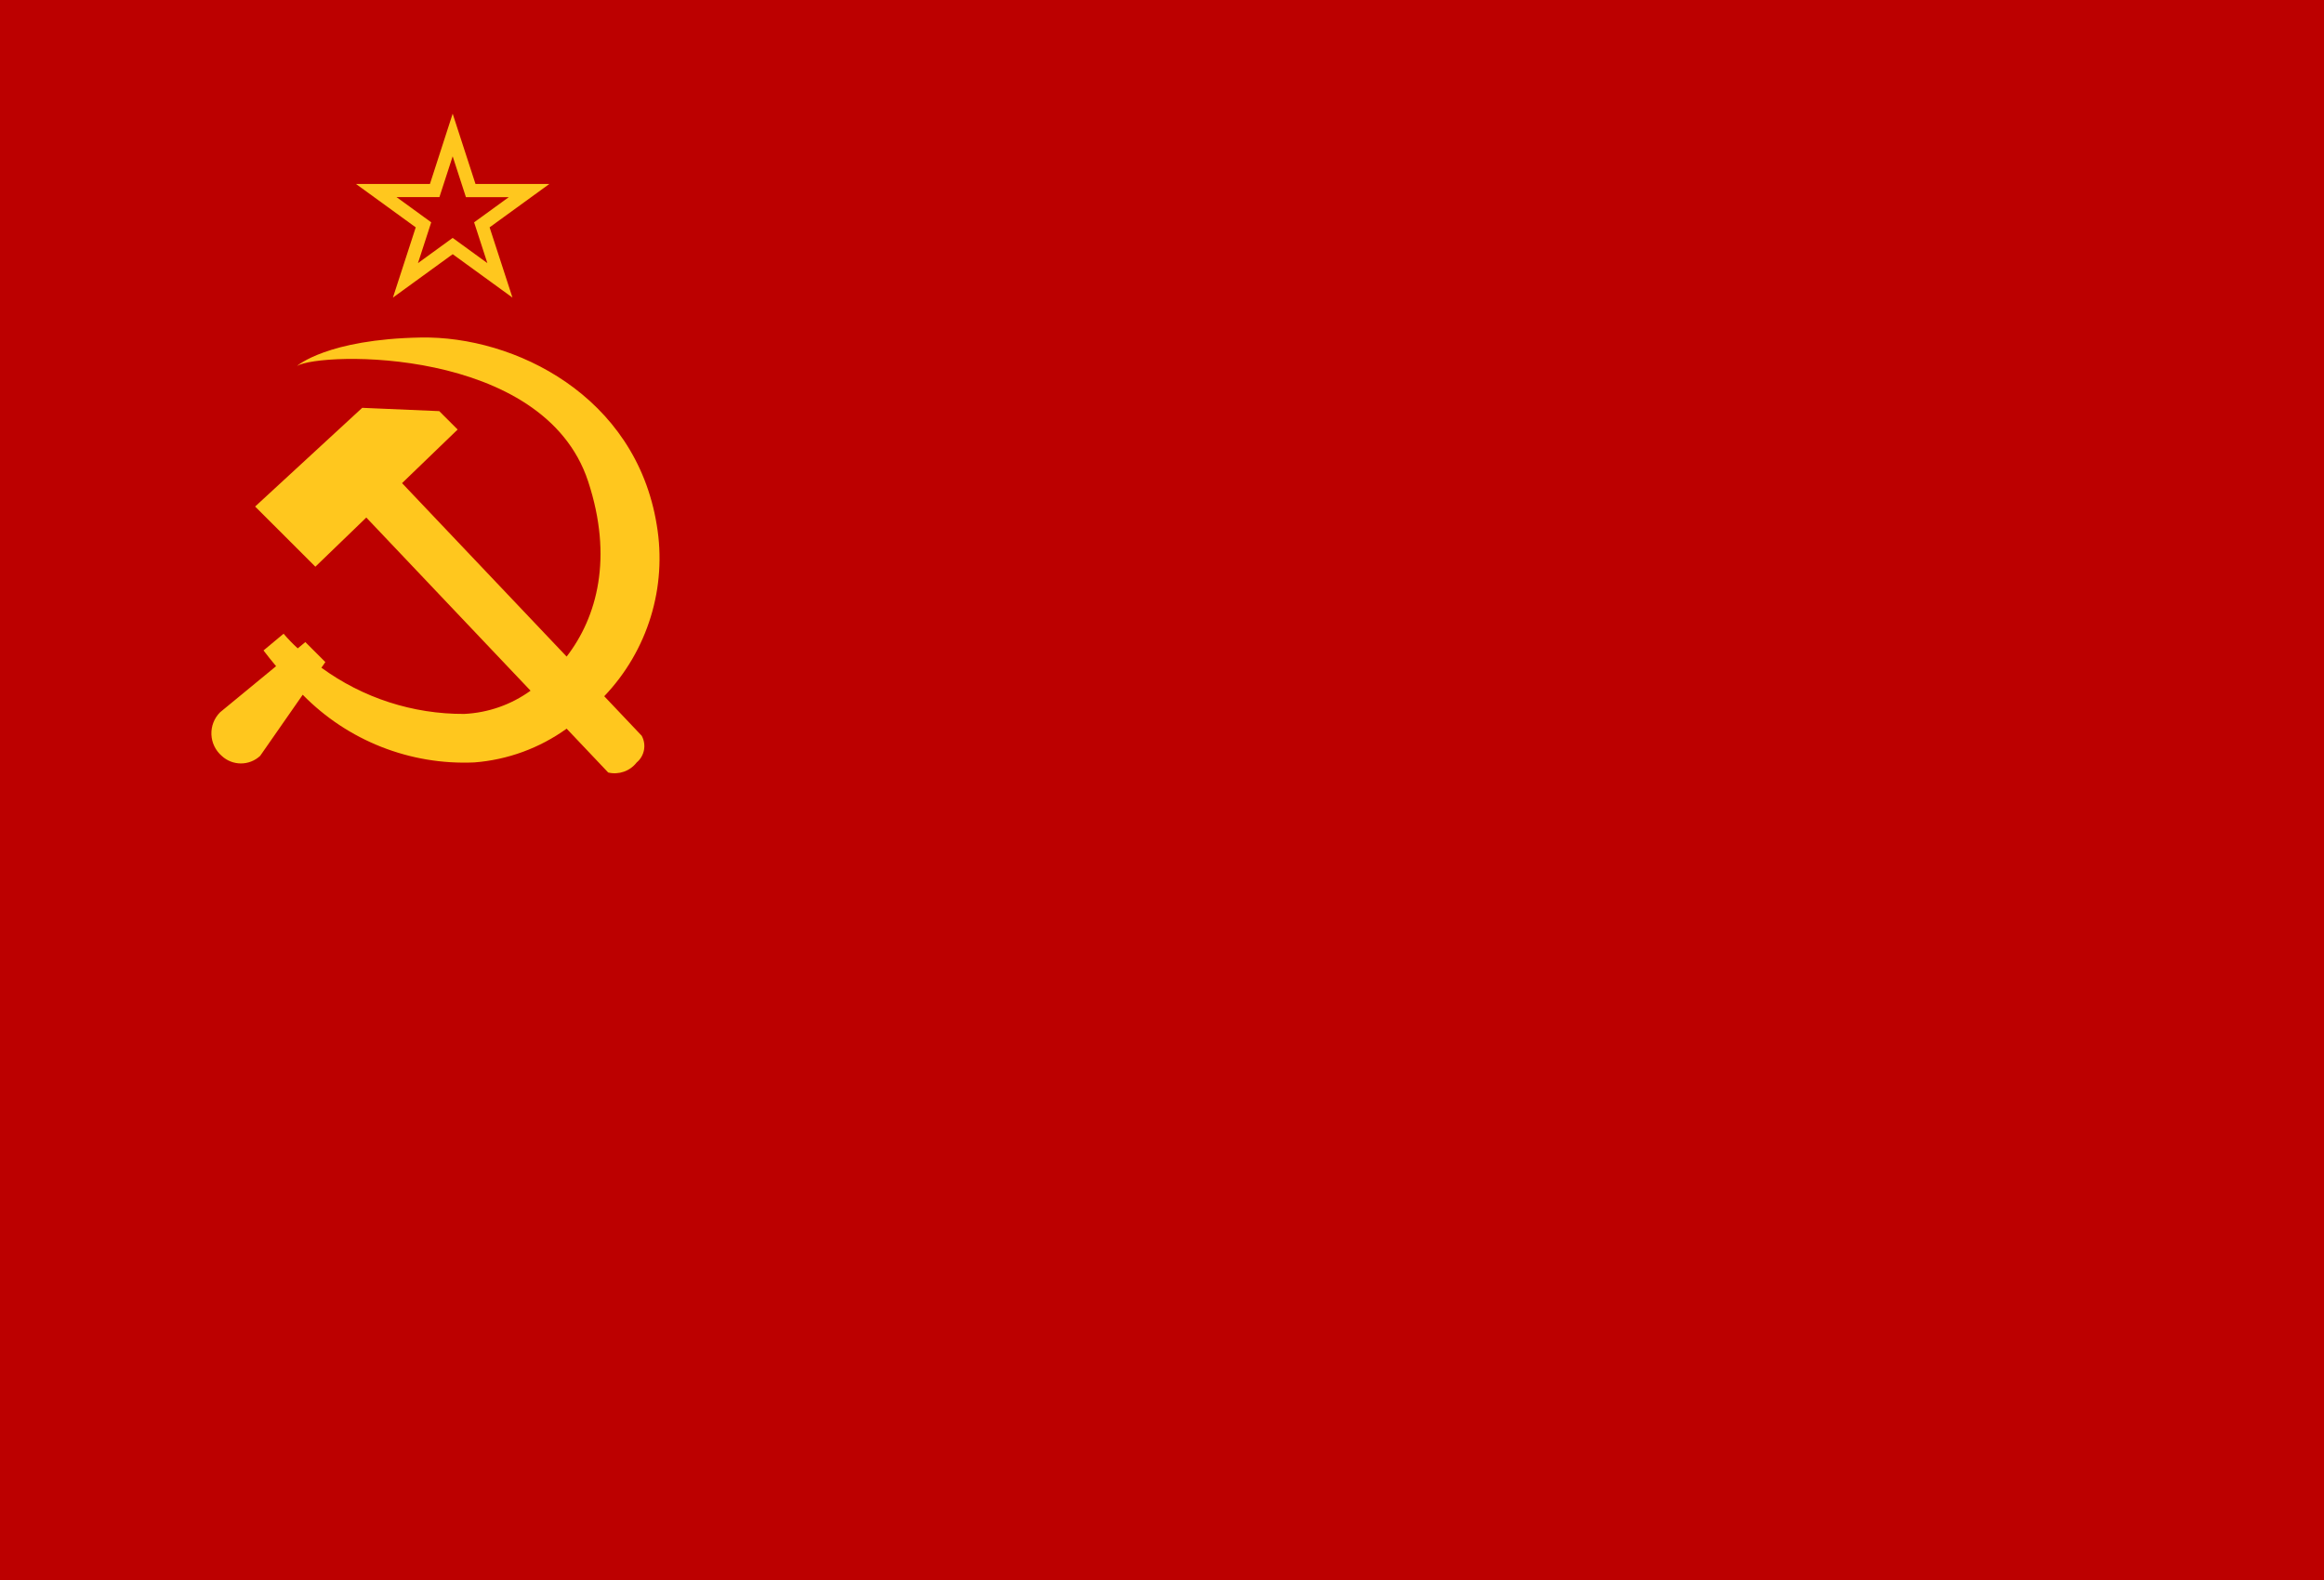
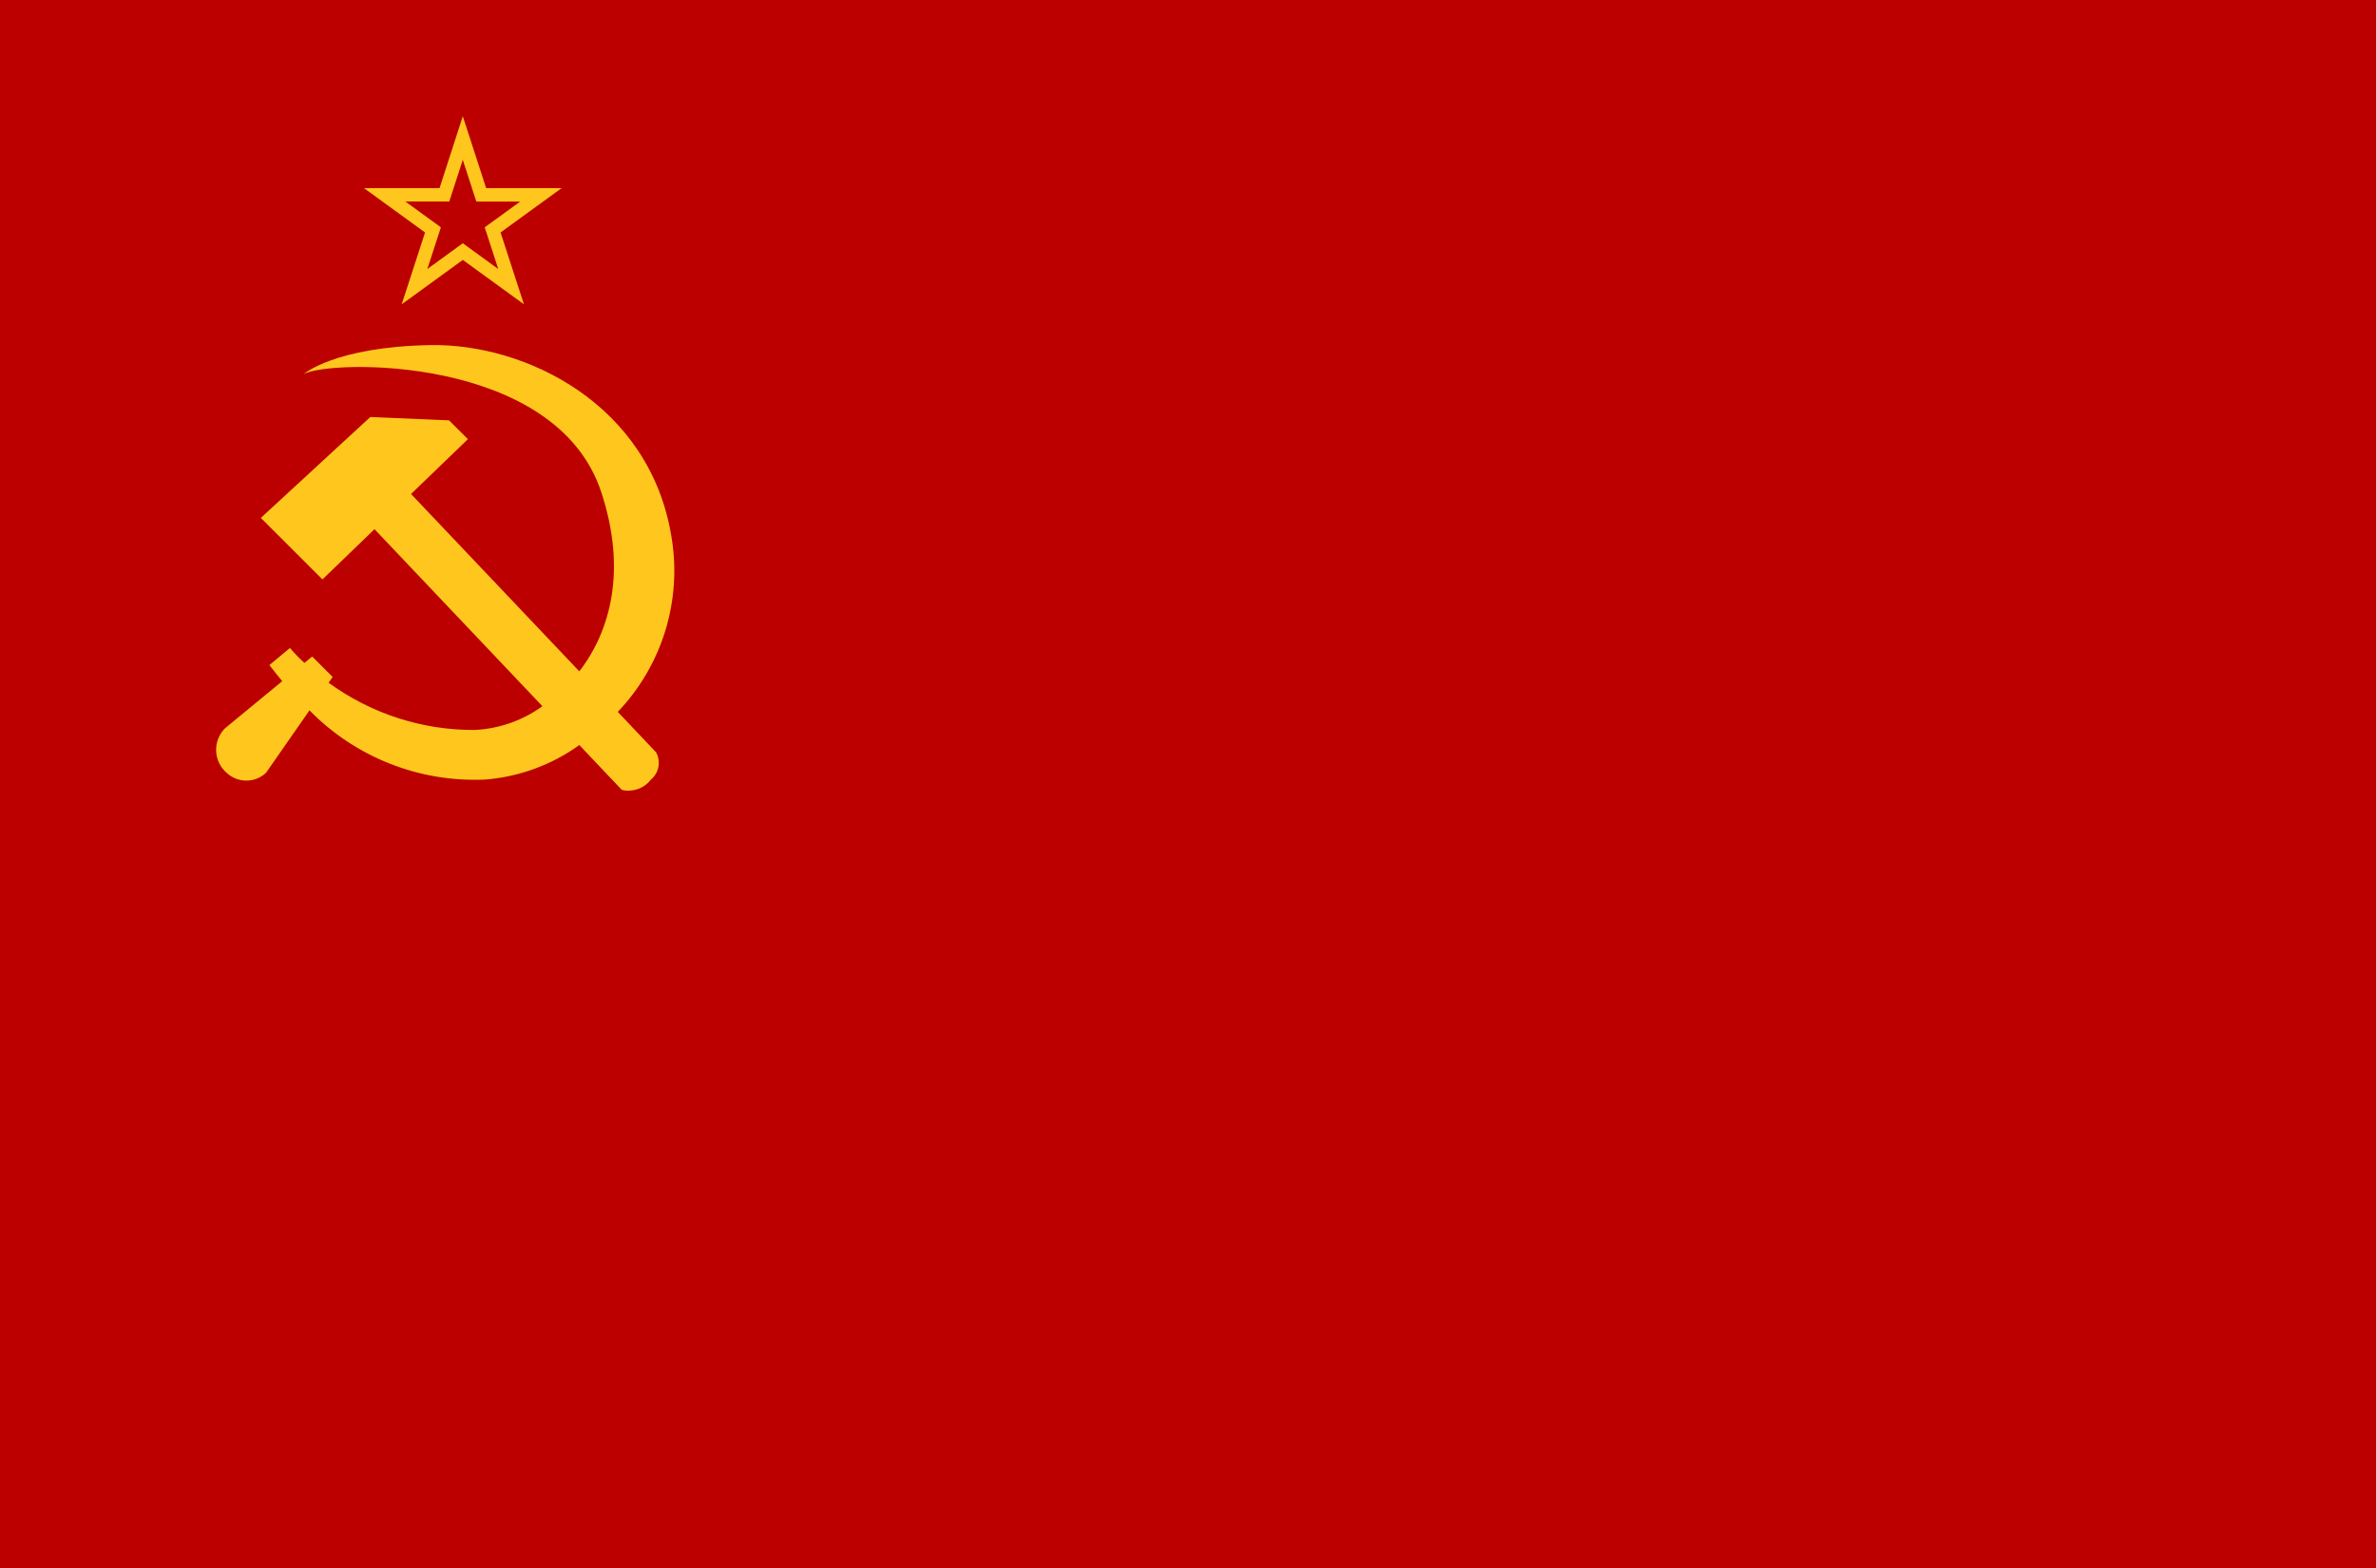
- <svg xmlns="http://www.w3.org/2000/svg" id="country_ussr" width="100" height="68" viewBox="0 0 100 68">
+ <svg xmlns="http://www.w3.org/2000/svg" id="country_ussr" width="100" height="66" viewBox="0 0 100 66">
  <defs>
    <style>
      .cls-1 {
        fill: #bc0000;
      }

      .cls-2 {
        fill: #ffc71e;
        fill-rule: evenodd;
      }
    </style>
  </defs>
-   <g id="country_ussr-2" data-name="country_ussr">
-     <rect class="cls-1" width="100" height="68" />
-     <path class="cls-2" d="M26,29.964l1.611,1.7a0.92,0.92,0,0,1-.216,1.152,1.2,1.2,0,0,1-1.224.432L24.382,31.36a7.831,7.831,0,0,1-3.972,1.453A9.729,9.729,0,0,1,13.026,29.9l-1.831,2.63a1.212,1.212,0,0,1-1.656,0,1.282,1.282,0,0,1-.072-1.872l2.413-1.987q-0.274-.327-0.541-0.677l0.864-.72a6.923,6.923,0,0,0,.608.63l0.328-.27L14,28.494l-0.17.243a10.339,10.339,0,0,0,6.146,1.989,5.3,5.3,0,0,0,2.853-1l-7.067-7.452L13.57,24.39,10.978,21.8l4.608-4.248L18.9,17.694l0.792,0.792L17.3,20.793l7.082,7.465c1.314-1.705,2.005-4.258.925-7.54-1.915-5.821-11.52-5.58-12.528-4.968,0,0,1.3-1.152,5.328-1.224s9.247,2.5,10.152,8.064A8.6,8.6,0,0,1,26,29.964Z" />
-     <path class="cls-2" d="M19.478,6.728l0.443,1.364,0.127,0.392h1.846l-1.16.843L20.4,9.568,20.528,9.96l0.443,1.364-1.16-.843-0.333-.242-0.333.242-1.16.843L18.428,9.96l0.127-.392-0.333-.242-1.16-.843h1.846l0.127-.392,0.443-1.364m0-1.834L18.5,7.917H15.317l2.572,1.868-0.982,3.023,2.572-1.868,2.572,1.868L21.067,9.785l2.572-1.868H20.46L19.478,4.893h0Z" />
-   </g>
+   <rect class="cls-1" width="100" height="66" />
+   <path class="cls-2" d="M26,29.964l1.611,1.7a0.92,0.92,0,0,1-.216,1.152,1.2,1.2,0,0,1-1.224.432L24.382,31.36a7.832,7.832,0,0,1-3.972,1.453A9.729,9.729,0,0,1,13.026,29.9l-1.831,2.63a1.212,1.212,0,0,1-1.656,0,1.282,1.282,0,0,1-.072-1.872l2.413-1.987q-0.274-.327-0.541-0.677l0.864-.72a6.923,6.923,0,0,0,.608.63l0.328-.27L14,28.494l-0.17.243a10.339,10.339,0,0,0,6.146,1.989,5.3,5.3,0,0,0,2.853-1l-7.067-7.452L13.57,24.39,10.978,21.8l4.608-4.248L18.9,17.694l0.792,0.792L17.3,20.793l7.082,7.465c1.314-1.705,2.005-4.258.925-7.54-1.915-5.821-11.52-5.58-12.528-4.968,0,0,1.3-1.152,5.328-1.224s9.247,2.5,10.152,8.064A8.6,8.6,0,0,1,26,29.964ZM19.478,6.728l0.443,1.364,0.127,0.392h1.846l-1.16.843L20.4,9.568,20.528,9.96l0.443,1.364-1.16-.843-0.333-.242-0.333.242-1.16.843L18.428,9.96l0.127-.392-0.333-.242-1.16-.843h1.846l0.127-.392,0.443-1.364m0-1.834L18.5,7.917H15.317l2.572,1.868-0.982,3.023,2.572-1.868,2.572,1.868L21.067,9.785l2.572-1.868H20.46L19.478,4.893h0Z" />
</svg>
